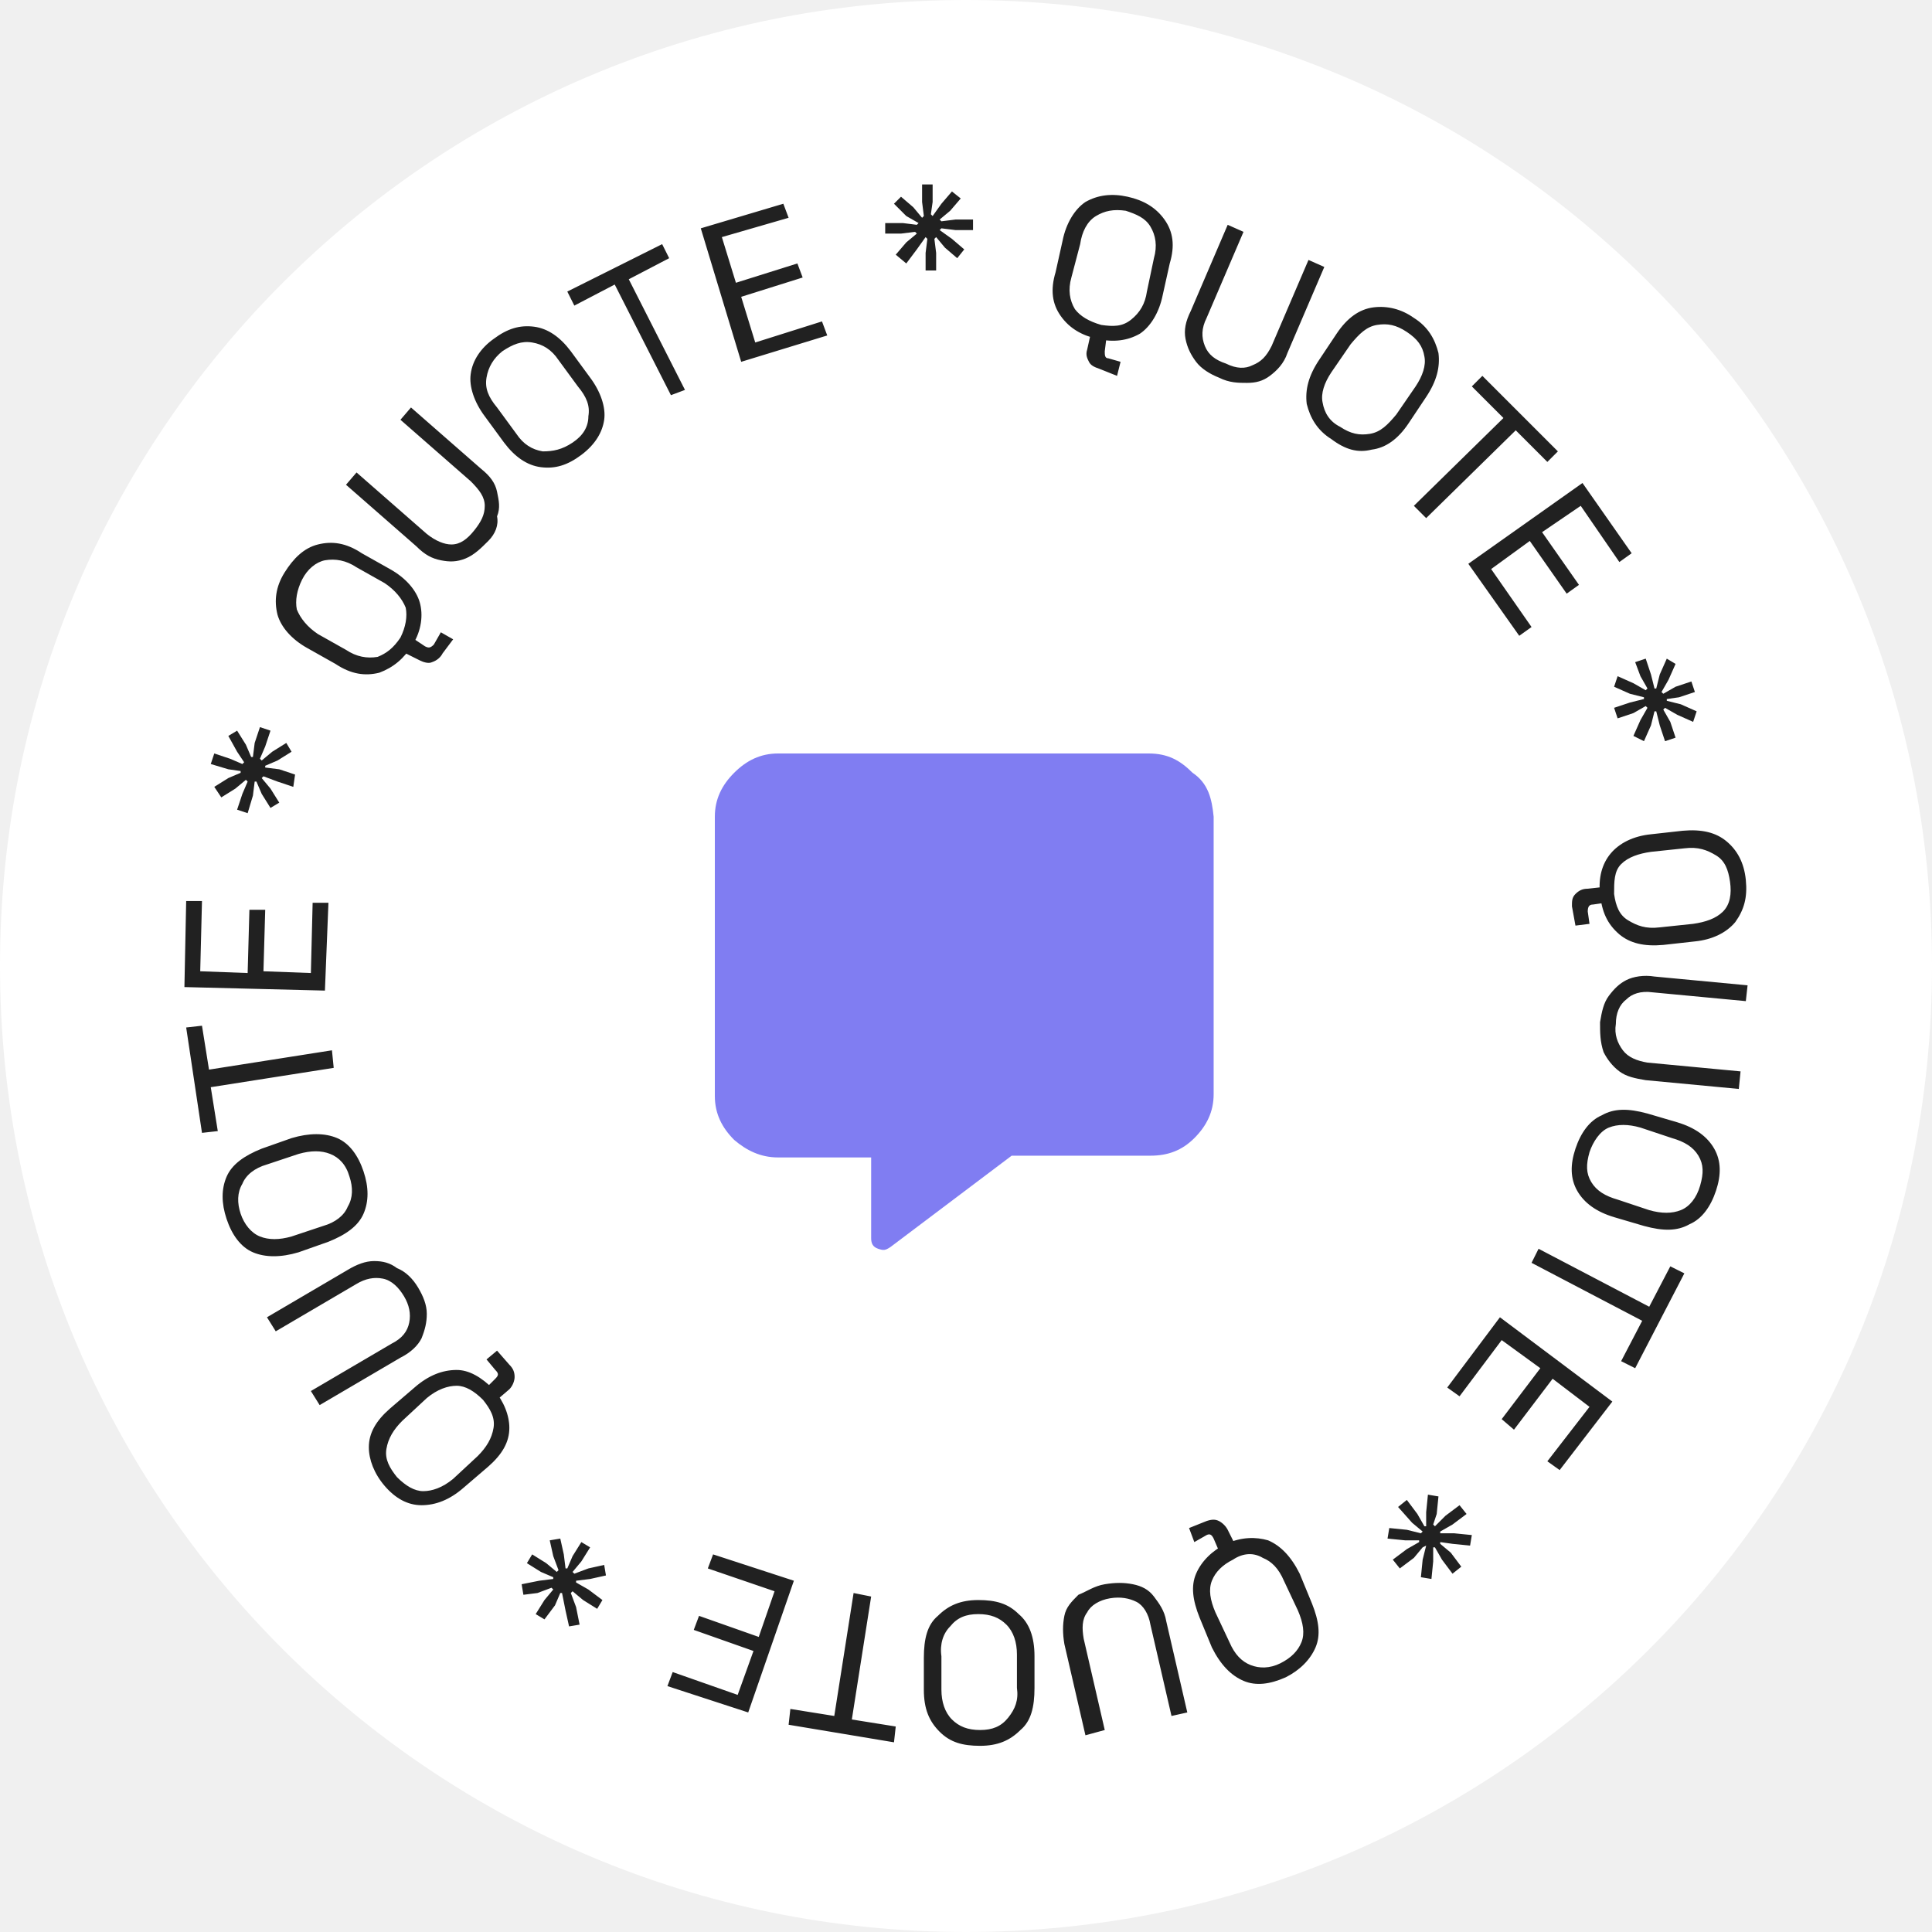
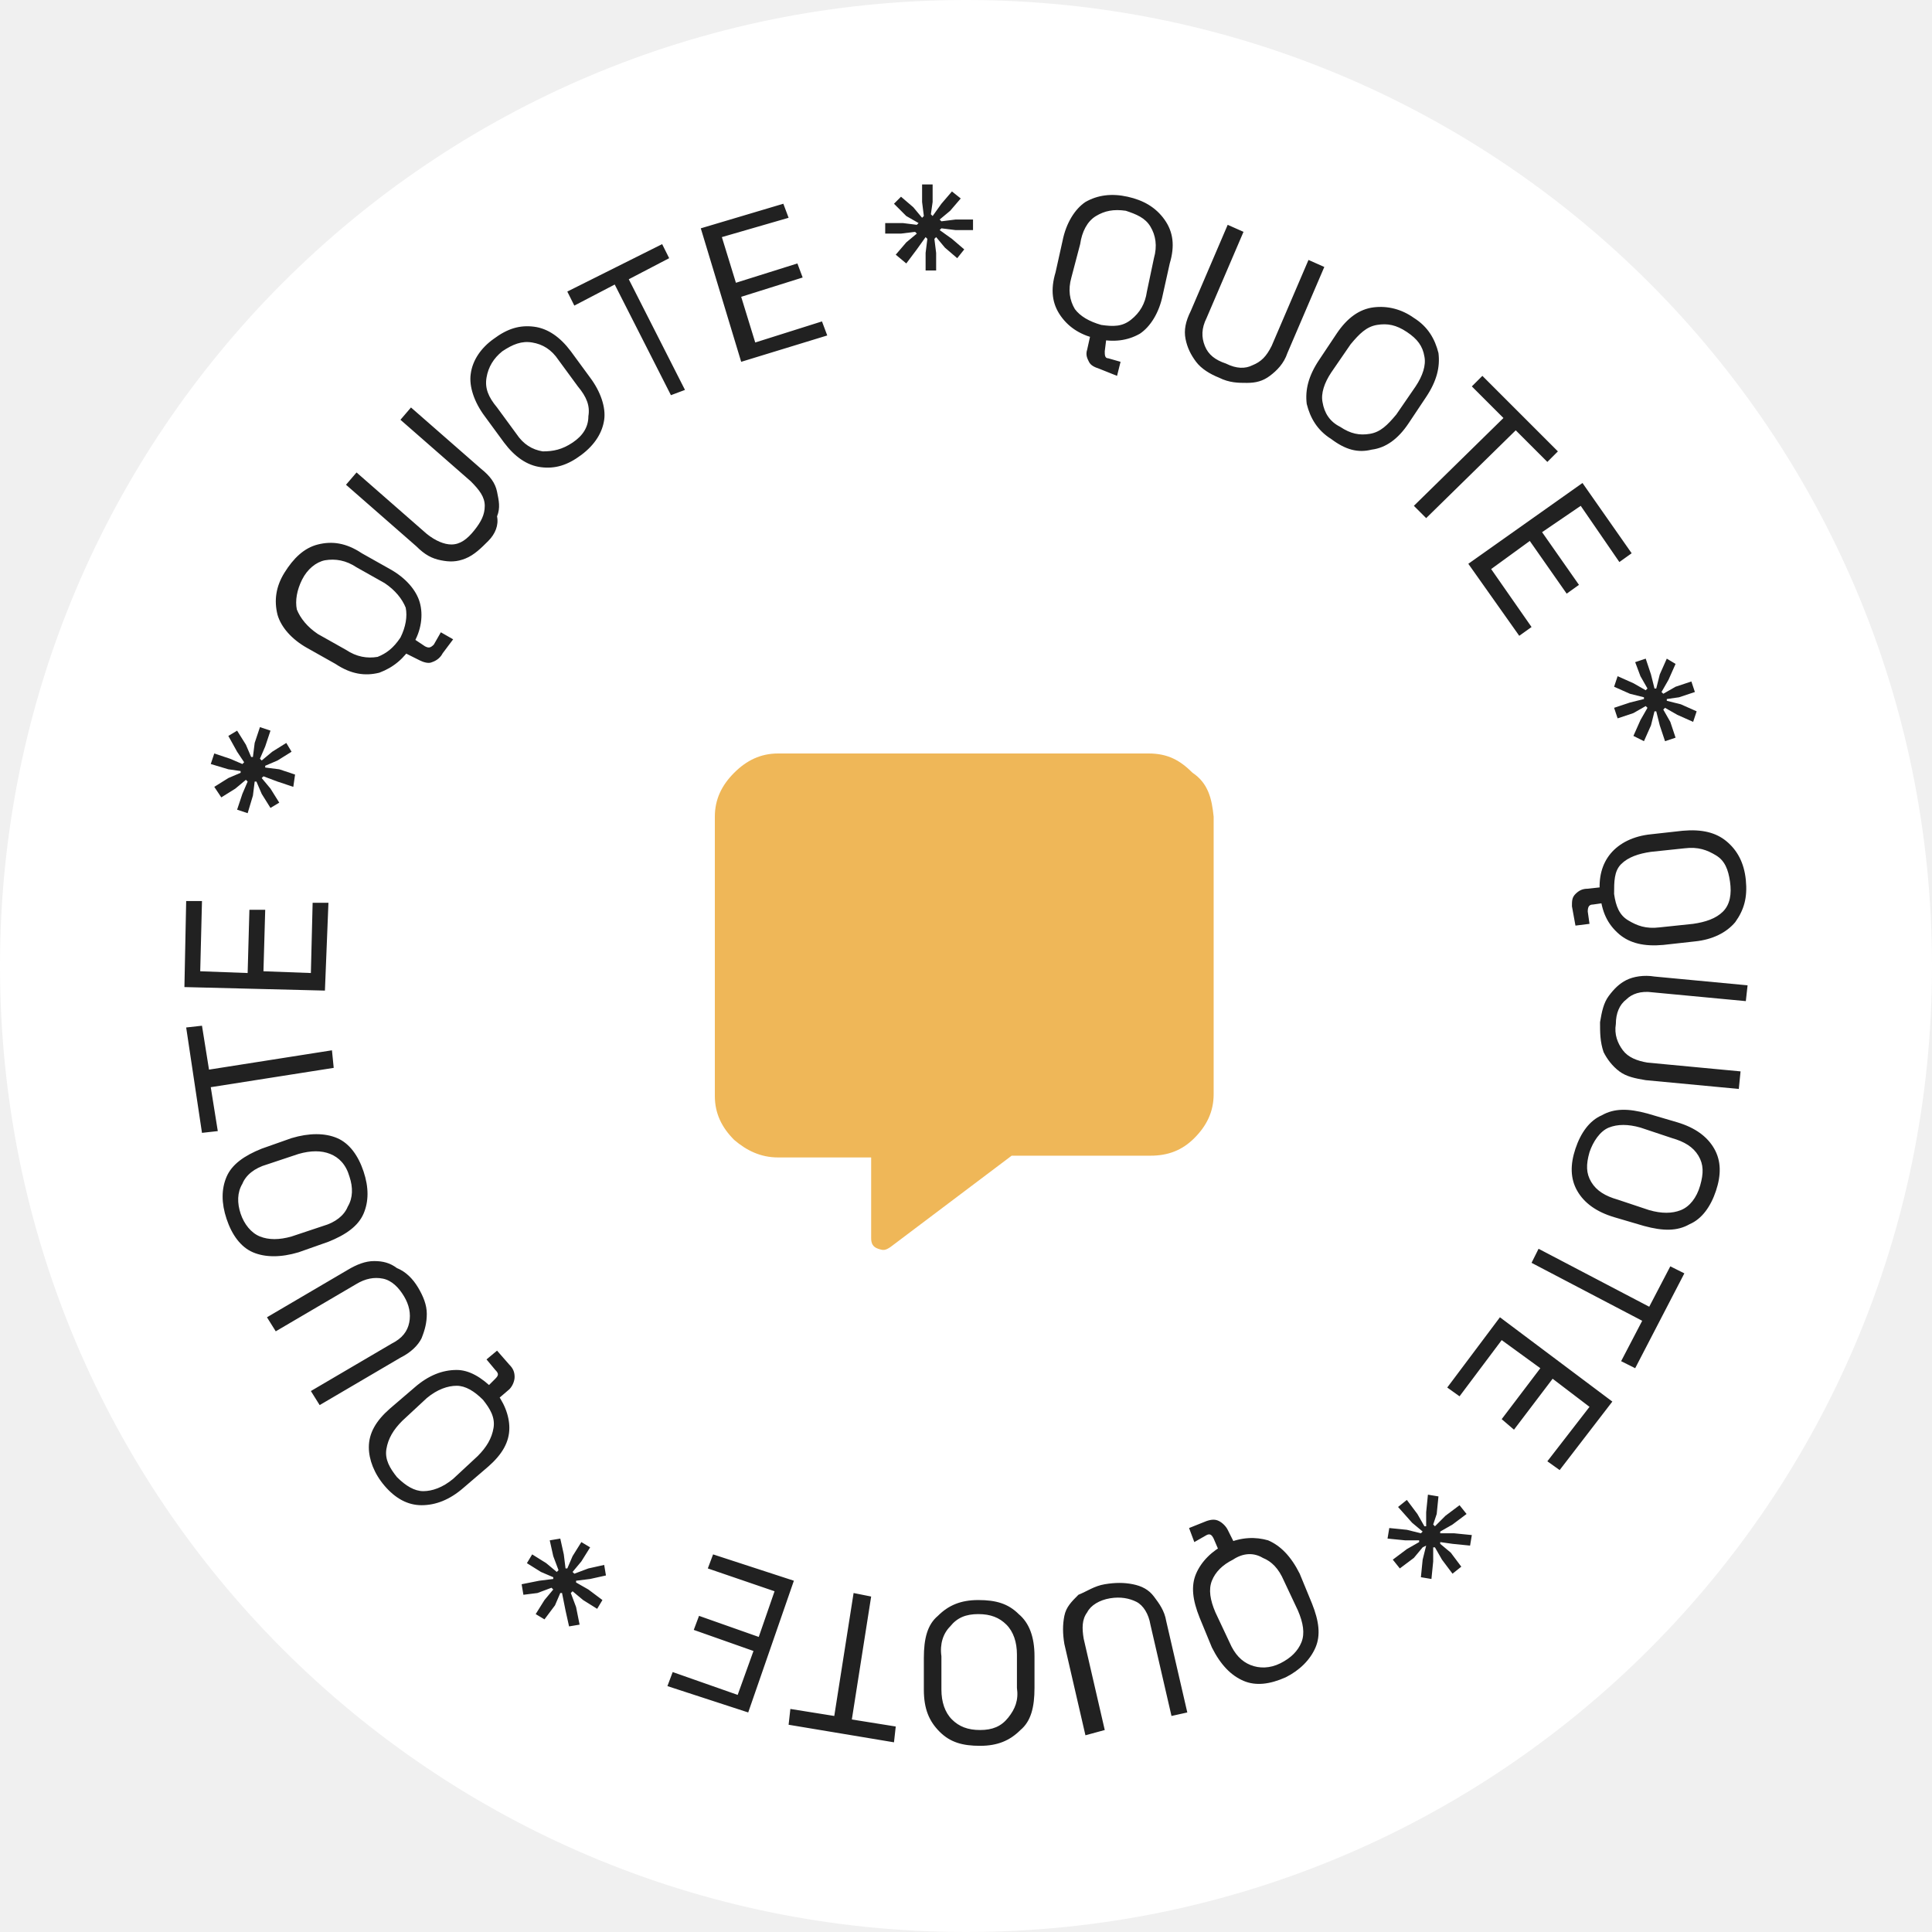
<svg xmlns="http://www.w3.org/2000/svg" id="quote-object" shape-rendering="geometricPrecision" text-rendering="geometricPrecision" width="110px" height="110px" viewBox="0 0 110 110" style="enable-background:new 0 0 110 110;" xml:space="preserve">
  <style type="text/css">
		#rotation-group {
			animation: rotateInfinite 9000ms linear infinite normal forwards
		}
		@keyframes rotateInfinite {
			0% {
				transform: translate(55px,55px) rotate(0deg);
				}
			100% {
				transform: translate(55px,55px) rotate(360deg);
				}
		}
	</style>
  <path fill="#ffffff" d="M110,55c0,30.4-24.6,55-55,55S0,85.4,0,55S24.6,0,55,0S110,24.6,110,55z" />
-   <path fill="#807DF2" d="M69.1,46.5v15.8c0,1-0.4,1.8-1.1,2.5c-0.7,0.7-1.5,1-2.5,1h-7.9L50.7,71c-0.3,0.2-0.4,0.2-0.7,0.1   s-0.4-0.3-0.4-0.6v-4.6h-5.3c-1,0-1.8-0.4-2.5-1c-0.7-0.7-1.1-1.5-1.1-2.5V46.5c0-1,0.4-1.8,1.1-2.5c0.7-0.7,1.5-1.1,2.5-1.1h21.1   c1.1,0,1.8,0.4,2.5,1.1C68.8,44.6,69,45.5,69.1,46.5z" />
+   <path fill="#efb758" d="M69.1,46.5v15.8c0,1-0.4,1.8-1.1,2.5c-0.7,0.7-1.5,1-2.5,1h-7.9L50.7,71c-0.3,0.2-0.4,0.2-0.7,0.1   s-0.4-0.3-0.4-0.6v-4.6h-5.3c-1,0-1.8-0.4-2.5-1c-0.7-0.7-1.1-1.5-1.1-2.5V46.5c0-1,0.4-1.8,1.1-2.5c0.7-0.7,1.5-1.1,2.5-1.1h21.1   c1.1,0,1.8,0.4,2.5,1.1C68.8,44.6,69,45.5,69.1,46.5z" />
  <g id="rotation-group" transform="translate(55,55) rotate(360)">
    <path fill="#212121" d="M7.5-35.7c-0.9-0.2-1.6-0.6-2.1-1.3s-0.6-1.5-0.3-2.5l0.4-1.8c0.2-1,0.7-1.8,1.3-2.2c0.7-0.4,1.5-0.5,2.4-0.3    c0.9,0.2,1.6,0.6,2.1,1.3s0.6,1.5,0.3,2.5l-0.4,1.8c-0.2,1-0.7,1.8-1.3,2.2C9.2-35.6,8.4-35.5,7.5-35.7z M7.7-36.5    c0.7,0.1,1.2,0.1,1.7-0.3s0.8-0.9,0.9-1.6l0.4-1.9c0.2-0.7,0.1-1.3-0.2-1.8S9.7-42.8,9.1-43c-0.7-0.1-1.2,0-1.7,0.3    s-0.8,0.9-0.9,1.6L6-39.2c-0.2,0.7-0.1,1.3,0.2,1.8C6.5-37,7-36.7,7.7-36.5z M7.6-34c-0.3-0.1-0.5-0.2-0.6-0.4s-0.2-0.4-0.1-0.7    L7.1-36L8-35.8L7.9-35c0,0.2,0,0.4,0.2,0.4l0.7,0.2l-0.2,0.8L7.6-34z M14.4-33.5c-0.5-0.2-1-0.5-1.3-0.9s-0.5-0.8-0.6-1.3    s0-1,0.3-1.6l2.1-4.9l0.9,0.4l-2.1,4.9c-0.3,0.6-0.3,1.1-0.1,1.6s0.6,0.8,1.2,1c0.6,0.3,1.1,0.3,1.5,0.1c0.5-0.2,0.8-0.5,1.1-1.1    l2.1-4.9l0.9,0.4l-2.1,4.9c-0.2,0.6-0.6,1-1,1.3s-0.8,0.4-1.3,0.4S15-33.2,14.4-33.5z M20.8-30c-0.8-0.5-1.2-1.2-1.4-2    c-0.1-0.8,0.1-1.6,0.7-2.5l1-1.5c0.6-0.9,1.3-1.4,2.1-1.5c0.8-0.1,1.6,0.1,2.3,0.6c0.8,0.5,1.2,1.2,1.4,2c0.1,0.8-0.1,1.6-0.7,2.5    l-1,1.5c-0.6,0.9-1.3,1.4-2.1,1.5C22.3-29.2,21.6-29.4,20.8-30z M21.3-30.7c0.6,0.4,1.1,0.5,1.7,0.4s1-0.5,1.5-1.1l1.1-1.6    c0.4-0.6,0.6-1.2,0.5-1.7c-0.1-0.6-0.4-1-1-1.4s-1.1-0.5-1.7-0.4s-1,0.5-1.5,1.1l-1.1,1.6c-0.4,0.6-0.6,1.2-0.5,1.7    C20.4-31.5,20.7-31,21.3-30.7z M25.5-26.2l5.1-5L28.8-33l0.6-0.6l4.3,4.3l-0.6,0.6l-1.8-1.8l-5.1,5L25.5-26.2z M28.6-22.9l6.5-4.6    l2.8,4L37.2-23L35-26.2l-2.2,1.5l2.1,3l-0.7,0.5l-2.1-3l-2.2,1.6l2.3,3.3l-0.7,0.5L28.6-22.9z M38.1-17.3l0.6-0.2l0.3,0.9l0.2,0.8    h0.1l0.2-0.8l0.4-0.9l0.5,0.3L40-16.3l-0.4,0.7l0.1,0.1l0.7-0.4l0.9-0.3l0.2,0.6l-0.9,0.3l-0.7,0.1v0.1l0.8,0.2l0.9,0.4l-0.2,0.6    l-0.9-0.4l-0.7-0.4l-0.1,0.1l0.4,0.7l0.3,0.9l-0.6,0.2l-0.3-0.9l-0.2-0.8h-0.1L39-13.7l-0.4,0.9L38-13.1l0.4-0.9l0.4-0.7l-0.1-0.1    L38-14.4l-0.9,0.3l-0.2-0.6l0.9-0.3l0.8-0.2v-0.1l-0.8-0.2l-0.9-0.4l0.2-0.6l0.9,0.4l0.7,0.4l0.1-0.1l-0.4-0.7L38.1-17.3z    M34.5-3.4c0-0.3,0-0.5,0.2-0.7c0.2-0.2,0.4-0.3,0.7-0.3l0.9-0.1l0.1,0.9l-0.7,0.1c-0.2,0-0.3,0.1-0.3,0.4l0.1,0.7l-0.8,0.1    L34.5-3.4z M36.1-4.1C36-5,36.2-5.8,36.7-6.4s1.3-1,2.3-1.1l1.8-0.2c1.1-0.1,1.9,0.1,2.5,0.6s1,1.2,1.1,2.2s-0.1,1.7-0.6,2.4    c-0.5,0.6-1.3,1-2.3,1.1l-1.8,0.2c-1.1,0.1-1.9-0.1-2.5-0.6C36.5-2.4,36.2-3.1,36.1-4.1z M36.9-4.1c0.1,0.7,0.3,1.2,0.8,1.5    s1,0.5,1.8,0.4l1.9-0.2c0.7-0.1,1.3-0.3,1.7-0.7s0.5-1,0.4-1.7S43.2-6,42.7-6.3s-1-0.5-1.8-0.4L39-6.5c-0.7,0.1-1.3,0.3-1.7,0.7    S36.9-4.8,36.9-4.1z M36.1,3.2c0.1-0.6,0.2-1.1,0.5-1.5c0.3-0.4,0.6-0.7,1-0.9s1-0.3,1.6-0.2l5.3,0.5L44.4,2l-5.3-0.5    c-0.7-0.1-1.2,0.1-1.5,0.4C37.2,2.2,37,2.7,37,3.3c-0.1,0.6,0.1,1.1,0.4,1.5s0.8,0.6,1.4,0.7L44.1,6L44,7l-5.3-0.5    c-0.6-0.1-1.1-0.2-1.5-0.5s-0.7-0.7-0.9-1.1C36.1,4.3,36.1,3.8,36.1,3.2z M34.7,10.4c0.3-0.9,0.8-1.6,1.5-1.9    c0.7-0.4,1.5-0.4,2.6-0.1l1.7,0.5c1,0.3,1.7,0.8,2.1,1.5c0.4,0.7,0.4,1.5,0.1,2.4s-0.8,1.6-1.5,1.9c-0.7,0.4-1.5,0.4-2.6,0.1    l-1.7-0.5c-1-0.3-1.7-0.8-2.1-1.5C34.4,12.1,34.4,11.3,34.7,10.4z M35.5,10.6c-0.2,0.7-0.2,1.2,0.1,1.7c0.3,0.5,0.8,0.8,1.5,1    l1.8,0.6c0.7,0.2,1.3,0.2,1.8,0s0.9-0.7,1.1-1.4c0.2-0.7,0.2-1.2-0.1-1.7c-0.3-0.5-0.8-0.8-1.5-1l-1.8-0.6c-0.7-0.2-1.3-0.2-1.8,0    S35.7,10,35.5,10.6z M32.6,16.1l6.3,3.3l1.2-2.3l0.8,0.4l-2.8,5.4l-0.8-0.4l1.2-2.3l-6.3-3.3L32.6,16.1z M30.4,20l6.4,4.8l-3,3.9    l-0.7-0.5l2.4-3.1l-2.1-1.6l-2.2,2.9l-0.7-0.6l2.2-2.9l-2.2-1.6l-2.4,3.2L27.4,24L30.4,20z M28.1,30.7l0.4,0.5l-0.8,0.6L27,32.2    v0.1h0.8l1,0.1L28.7,33l-1-0.1L27,32.8v0.1l0.6,0.5l0.6,0.8l-0.5,0.4l-0.6-0.8l-0.4-0.7h-0.1v0.8l-0.1,1l-0.6-0.1l0.1-1l0.2-0.8    L26,33.1l-0.5,0.6l-0.8,0.6l-0.4-0.5l0.8-0.6l0.7-0.4v-0.1H25l-1-0.1l0.1-0.6l1,0.1l0.8,0.2l0.1-0.1l-0.6-0.5l-0.8-0.9l0.5-0.4    l0.6,0.8l0.4,0.7h0.1v-0.8l0.1-1l0.6,0.1l-0.1,1l-0.2,0.6l0.1,0.1l0.6-0.6L28.1,30.7z M13.7,31.6c0.3-0.1,0.5-0.1,0.7,0    s0.4,0.3,0.5,0.5l0.4,0.8l-0.9,0.4l-0.3-0.7c-0.1-0.2-0.2-0.3-0.4-0.2L13,32.8L12.7,32L13.7,31.6z M14.8,32.9    c0.9-0.4,1.7-0.4,2.4-0.2c0.7,0.3,1.3,0.9,1.8,1.9l0.7,1.7c0.4,1,0.5,1.8,0.2,2.5s-0.9,1.3-1.7,1.7c-0.9,0.4-1.7,0.5-2.4,0.2    s-1.3-0.9-1.8-1.9l-0.7-1.7c-0.4-1-0.5-1.8-0.2-2.5S14,33.3,14.8,32.9z M15.2,33.8c-0.6,0.3-1,0.7-1.2,1.2s-0.1,1.1,0.2,1.8    l0.8,1.7c0.3,0.7,0.7,1.1,1.2,1.3c0.5,0.2,1.1,0.2,1.7-0.1s1-0.7,1.2-1.2s0.1-1.1-0.2-1.8L18.1,35c-0.3-0.7-0.7-1.1-1.2-1.3    C16.4,33.4,15.8,33.4,15.2,33.8z M7.9,35.2c0.6-0.1,1.1-0.1,1.6,0s0.9,0.3,1.2,0.7s0.6,0.8,0.7,1.4l1.2,5.2l-0.9,0.2l-1.2-5.2    c-0.1-0.6-0.4-1.1-0.8-1.3c-0.4-0.2-0.9-0.3-1.5-0.2s-1.1,0.4-1.3,0.8c-0.3,0.4-0.3,0.9-0.2,1.5l1.2,5.2l-1.1,0.3l-1.2-5.2    c-0.1-0.6-0.1-1.1,0-1.6s0.4-0.8,0.8-1.2C6.9,35.6,7.3,35.3,7.9,35.2z M0.7,36.1c1,0,1.7,0.2,2.3,0.8c0.6,0.5,0.9,1.3,0.9,2.4v1.8    c0,1.1-0.2,1.9-0.8,2.4c-0.6,0.6-1.3,0.9-2.3,0.9s-1.7-0.2-2.3-0.8s-0.9-1.3-0.9-2.4v-1.8c0-1.1,0.2-1.9,0.8-2.4    C-1,36.4-0.3,36.1,0.7,36.1z M0.7,36.9c-0.7,0-1.2,0.2-1.6,0.7c-0.4,0.4-0.6,1-0.5,1.7v1.9c0,0.7,0.2,1.3,0.6,1.7s0.9,0.6,1.6,0.6    s1.2-0.2,1.6-0.7s0.6-1,0.5-1.7v-1.9c0-0.7-0.2-1.3-0.6-1.7S1.4,36.9,0.7,36.9z M-5.4,35.9l-1.1,7l2.5,0.4l-0.1,0.9l-6-1l0.1-0.9    l2.5,0.4l1.1-7L-5.4,35.9z M-9.8,35l-2.6,7.5L-17,41l0.3-0.8l3.7,1.3l0.9-2.5l-3.4-1.2l0.3-0.8l3.4,1.2l0.9-2.6l-3.8-1.3l0.3-0.8    L-9.8,35z M-20.7,36.1l-0.3,0.5l-0.8-0.5l-0.6-0.5l-0.1,0.1l0.3,0.8l0.2,1l-0.6,0.1l-0.2-0.9l-0.2-1h-0.1l-0.3,0.7l-0.6,0.8    l-0.5-0.3l0.5-0.8l0.5-0.6l-0.1-0.1l-0.8,0.3l-0.8,0.1l-0.1-0.6l1-0.2l0.8-0.1v-0.1l-0.7-0.3L-25,34l0.3-0.5l0.8,0.5l0.6,0.5    l0.1-0.1l-0.3-0.8l-0.2-0.9l0.6-0.1l0.2,0.9l0.1,0.8h0.1l0.3-0.7l0.5-0.8l0.5,0.3l-0.5,0.8l-0.5,0.6l0.1,0.1l0.8-0.3l0.9-0.2    l0.1,0.6l-0.9,0.2l-0.8,0.1v0.1l0.7,0.4L-20.7,36.1z M-26.9,24.1c0.6,0.7,0.9,1.5,0.9,2.2c0,0.8-0.4,1.5-1.2,2.2l-1.4,1.2    c-0.8,0.7-1.6,1-2.4,1s-1.5-0.4-2.1-1.1s-0.9-1.5-0.9-2.2c0-0.8,0.4-1.5,1.2-2.2l1.4-1.2c0.8-0.7,1.6-1,2.4-1    C-28.3,23-27.6,23.4-26.9,24.1z M-27.5,24.7c-0.5-0.5-1-0.8-1.5-0.8s-1.1,0.2-1.7,0.7l-1.4,1.3c-0.5,0.5-0.8,1-0.9,1.6    c-0.1,0.6,0.2,1.1,0.6,1.6c0.5,0.5,1,0.8,1.5,0.8s1.1-0.2,1.7-0.7l1.4-1.3c0.5-0.5,0.8-1,0.9-1.6S-27.1,25.2-27.5,24.7z M-26,22.7    c0.2,0.2,0.3,0.4,0.3,0.7c0,0.2-0.1,0.5-0.3,0.7l-0.7,0.6l-0.6-0.7l0.5-0.5c0.2-0.2,0.2-0.3,0-0.5l-0.5-0.6l0.6-0.5L-26,22.7z    M-31.2,18.3c0.3,0.5,0.5,1,0.5,1.5s-0.1,0.9-0.3,1.4c-0.2,0.4-0.6,0.8-1.2,1.1l-4.6,2.7l-0.5-0.8l4.6-2.7c0.6-0.3,0.9-0.7,1-1.2    s0-1-0.3-1.5c-0.3-0.5-0.7-0.9-1.2-1s-1,0-1.5,0.3l-4.6,2.7l-0.5-0.8l4.6-2.7c0.5-0.3,1-0.5,1.5-0.5s0.9,0.1,1.3,0.4    C-31.9,17.4-31.5,17.8-31.2,18.3z M-34.3,11.7c0.3,0.9,0.3,1.7,0,2.4c-0.3,0.7-1,1.2-2,1.6l-1.7,0.6c-1,0.3-1.9,0.3-2.6,0    s-1.2-1-1.5-1.9c-0.3-0.9-0.3-1.7,0-2.4c0.3-0.7,1-1.2,2-1.6l1.7-0.6c1-0.3,1.9-0.3,2.6,0S-34.6,10.8-34.3,11.7z M-35.1,12    c-0.2-0.7-0.6-1.1-1.1-1.3s-1.1-0.2-1.8,0l-1.8,0.6c-0.7,0.2-1.2,0.6-1.4,1.1c-0.3,0.5-0.3,1.1-0.1,1.7c0.2,0.6,0.6,1.1,1.1,1.3    s1.1,0.2,1.8,0l1.8-0.6c0.7-0.2,1.2-0.6,1.4-1.1C-34.9,13.2-34.9,12.6-35.1,12z M-36,5.8l-7,1.1l0.4,2.5l-0.9,0.1l-0.9-6l0.9-0.1    l0.4,2.5l7-1.1L-36,5.8z M-36.5,1.4l-8-0.2l0.1-4.9h0.9l-0.1,4l2.7,0.1l0.1-3.6h0.9L-40,0.3l2.7,0.1l0.1-4h0.9L-36.5,1.4z    M-40.9-8.7l-0.6-0.2l0.3-0.9l0.3-0.7l-0.1-0.1l-0.6,0.5l-0.8,0.5l-0.4-0.6l0.8-0.5l0.7-0.3v-0.1l-0.7-0.1l-1-0.3l0.2-0.6l0.9,0.3    l0.7,0.3l0.1-0.1l-0.4-0.6l-0.5-0.9l0.5-0.3l0.5,0.8l0.3,0.7h0.1l0.1-0.8l0.3-0.9l0.6,0.2l-0.3,0.9l-0.3,0.7l0.1,0.1l0.6-0.5    l0.8-0.5l0.3,0.5l-0.8,0.5l-0.7,0.3v0.1l0.8,0.1l0.9,0.3l-0.1,0.7l-0.9-0.3l-0.8-0.3l-0.1,0.1l0.5,0.6l0.5,0.8L-39.6-9l-0.5-0.8    l-0.3-0.7h-0.1l-0.1,0.8L-40.9-8.7z M-31.5-18.3c-0.5,0.8-1.1,1.3-1.9,1.6c-0.8,0.2-1.6,0.1-2.5-0.5l-1.6-0.9    c-0.9-0.5-1.5-1.2-1.7-1.9c-0.2-0.8-0.1-1.6,0.4-2.4s1.1-1.4,1.9-1.6c0.8-0.2,1.6-0.1,2.5,0.5l1.6,0.9c0.9,0.5,1.5,1.2,1.7,1.9    S-31-19.1-31.5-18.3z M-32.2-18.7c0.3-0.6,0.4-1.2,0.3-1.7c-0.2-0.5-0.6-1-1.2-1.4l-1.6-0.9c-0.6-0.4-1.2-0.5-1.8-0.4    c-0.5,0.1-1,0.5-1.3,1.1c-0.3,0.6-0.4,1.2-0.3,1.7c0.2,0.5,0.6,1,1.2,1.4l1.6,0.9c0.6,0.4,1.2,0.5,1.8,0.4    C-33-17.8-32.6-18.1-32.2-18.7z M-29.8-17.8c-0.1,0.2-0.3,0.4-0.6,0.5c-0.2,0.1-0.5,0-0.7-0.1l-0.8-0.4l0.5-0.8l0.6,0.4    c0.2,0.1,0.3,0.1,0.5-0.1l0.4-0.7l0.7,0.4L-29.8-17.8z M-27.2-24.2c-0.4,0.4-0.8,0.8-1.3,1s-0.9,0.2-1.4,0.1s-0.9-0.3-1.4-0.8    l-4-3.5l0.6-0.7l4,3.5c0.5,0.4,1,0.6,1.4,0.6c0.5,0,0.9-0.3,1.3-0.8s0.6-0.9,0.6-1.4s-0.3-0.9-0.8-1.4l-4-3.5l0.6-0.7l4,3.5    c0.5,0.4,0.8,0.8,0.9,1.3s0.2,0.9,0,1.4C-26.6-25.1-26.8-24.6-27.2-24.2z M-21.9-29.1c-0.8,0.6-1.5,0.8-2.3,0.7    c-0.8-0.1-1.5-0.6-2.1-1.4l-1.1-1.5c-0.6-0.8-0.9-1.7-0.8-2.4c0.1-0.8,0.6-1.5,1.3-2c0.8-0.6,1.5-0.8,2.3-0.7s1.5,0.6,2.1,1.4    l1.1,1.5c0.6,0.8,0.9,1.7,0.8,2.4S-21.1-29.7-21.9-29.1z M-22.4-29.8c0.6-0.4,0.9-0.9,0.9-1.5c0.1-0.6-0.1-1.1-0.6-1.7l-1.1-1.5    c-0.4-0.6-0.9-0.9-1.5-1s-1.1,0.1-1.7,0.5c-0.5,0.4-0.8,0.9-0.9,1.5s0.1,1.1,0.6,1.7l1.1,1.5c0.4,0.6,0.9,0.9,1.5,1    C-23.5-29.3-23-29.4-22.4-29.8z M-16.8-32.5l-3.2-6.3l-2.3,1.2l-0.4-0.8l5.4-2.7l0.4,0.8l-2.3,1.2l3.2,6.3L-16.8-32.5z M-12.8-34.4    l-2.3-7.6l4.7-1.4l0.3,0.8l-3.8,1.1l0.8,2.6l3.5-1.1l0.3,0.8l-3.5,1.1l0.8,2.6l3.8-1.2l0.3,0.8L-12.8-34.4z M-4.6-41.7v-0.6h1    l0.8,0.1l0.1-0.1l-0.7-0.4l-0.7-0.7l0.4-0.4l0.7,0.6l0.5,0.6l0.1-0.1l-0.1-0.8v-1h0.6v1L-2-42.8l0.1,0.1l0.5-0.7l0.6-0.7l0.5,0.4    L-0.9-43l-0.6,0.5l0.1,0.1l0.8-0.1h1v0.6h-1L-1.4-42l-0.1,0.1l0.7,0.5l0.7,0.6l-0.4,0.5l-0.7-0.6l-0.5-0.6l-0.1,0.1l0.1,0.8v1h-0.6    v-1l0.1-0.8l-0.1-0.1l-0.5,0.7L-3.4-40L-4-40.5l0.6-0.7l0.6-0.5l-0.1-0.1l-0.8,0.1H-4.6z" />
  </g>
</svg>
